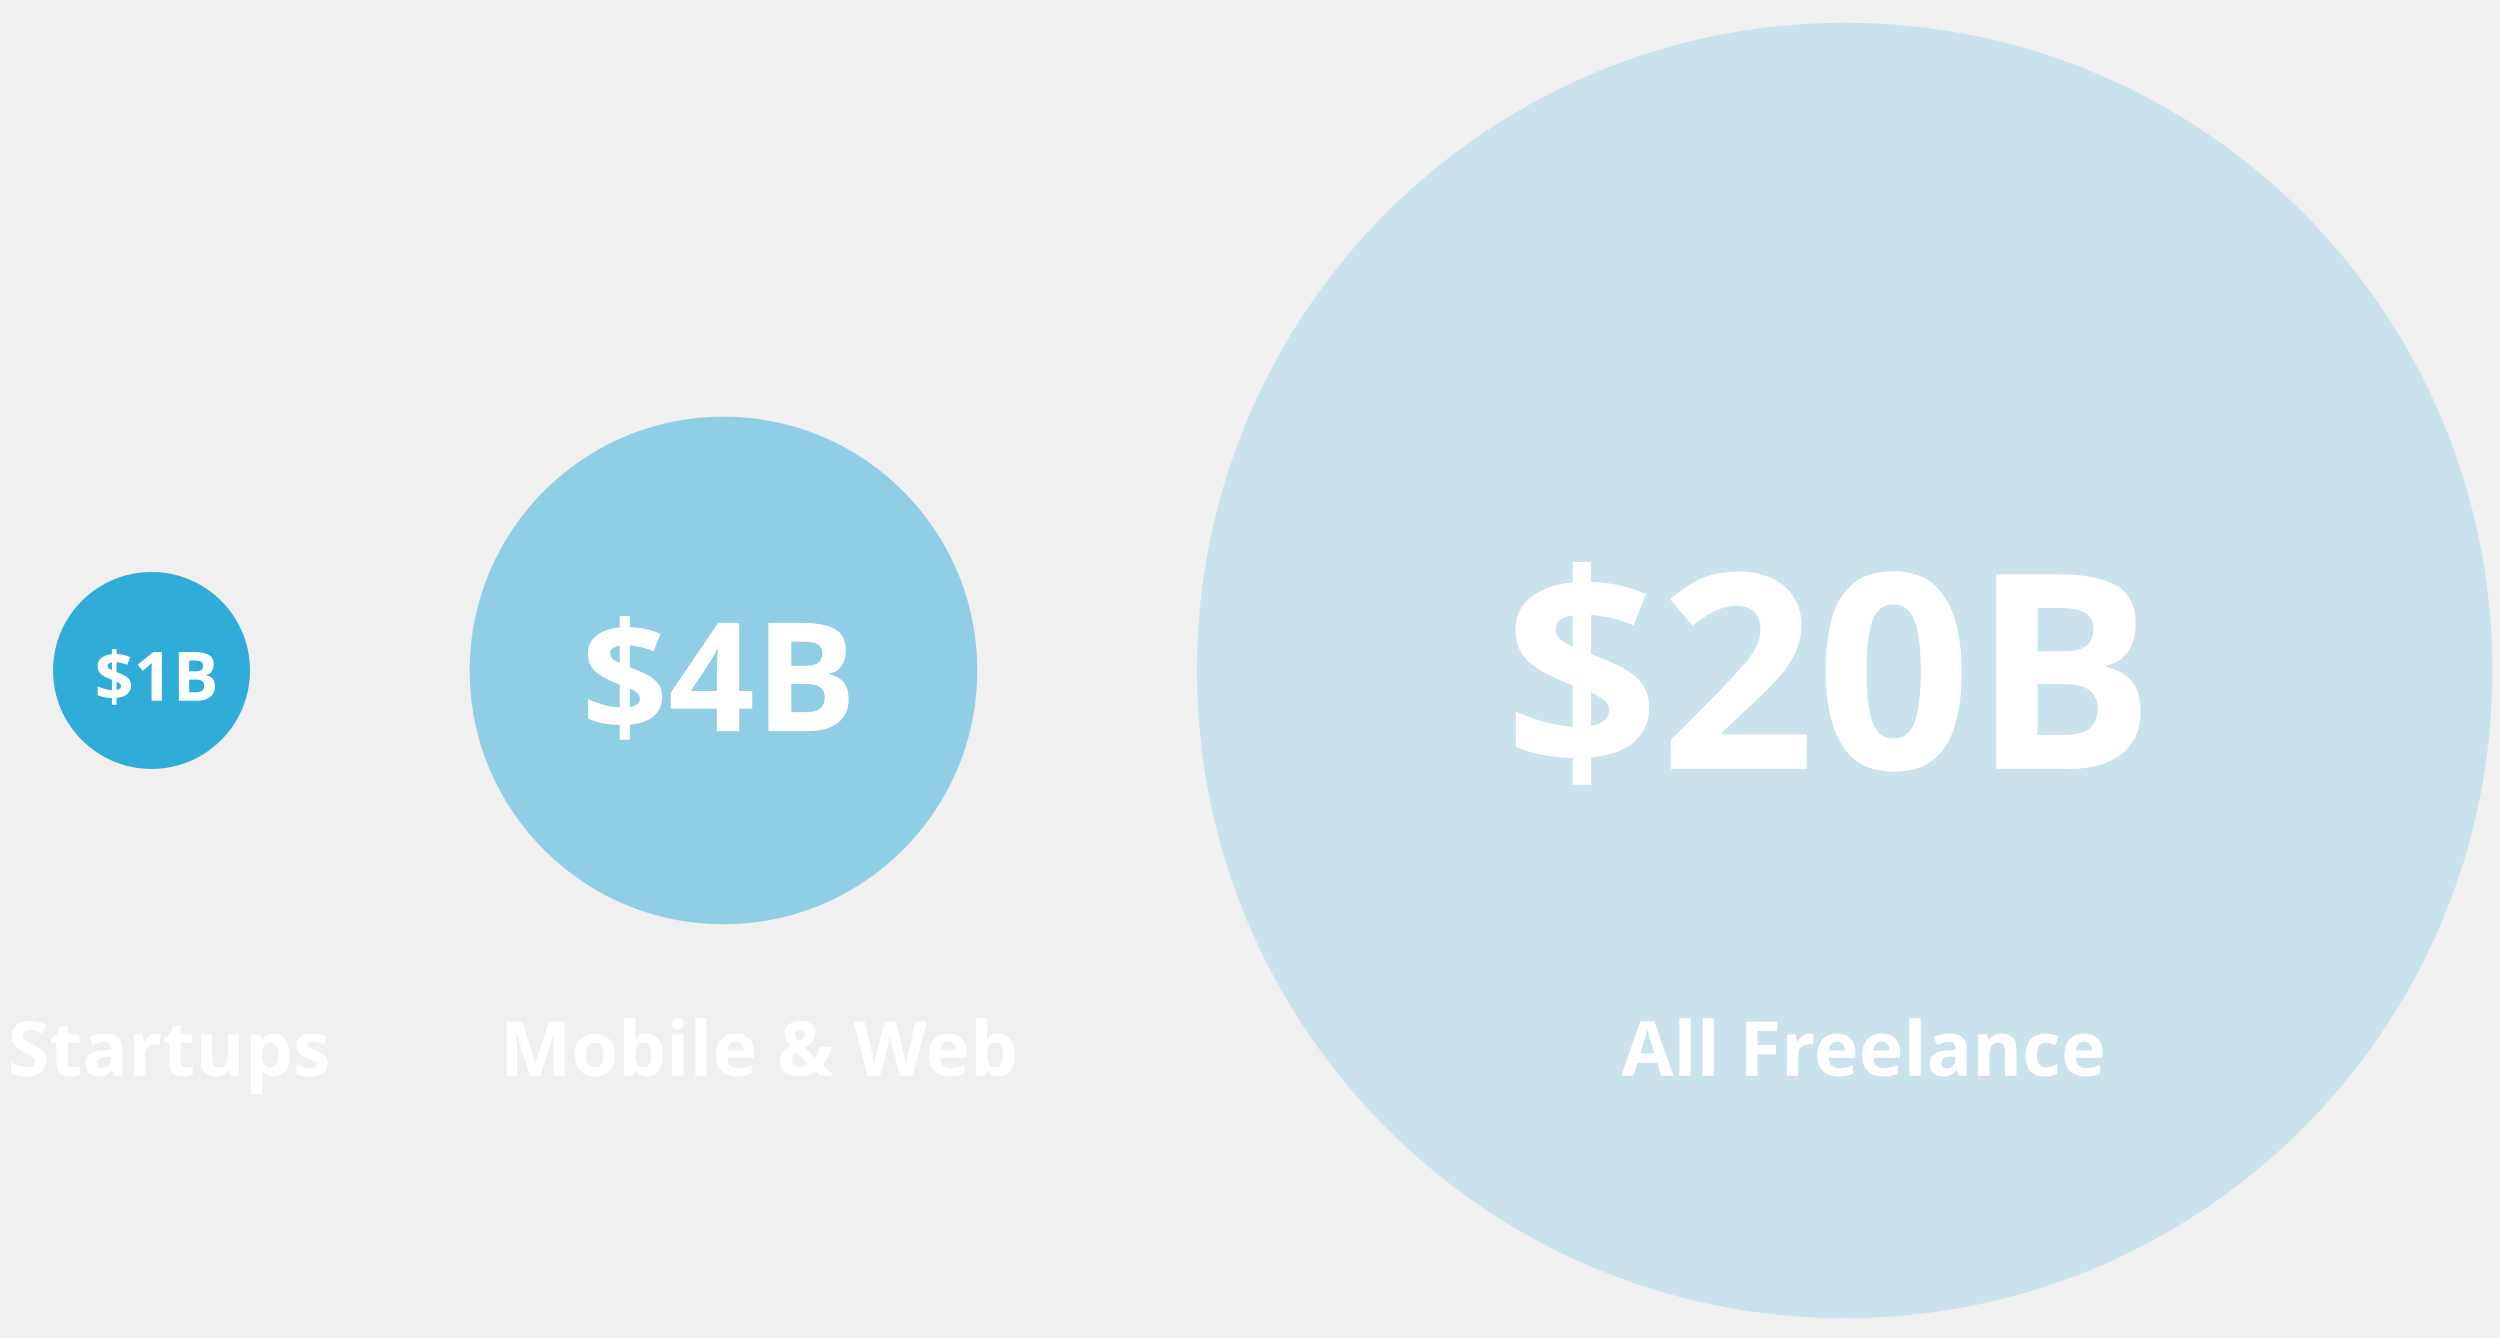
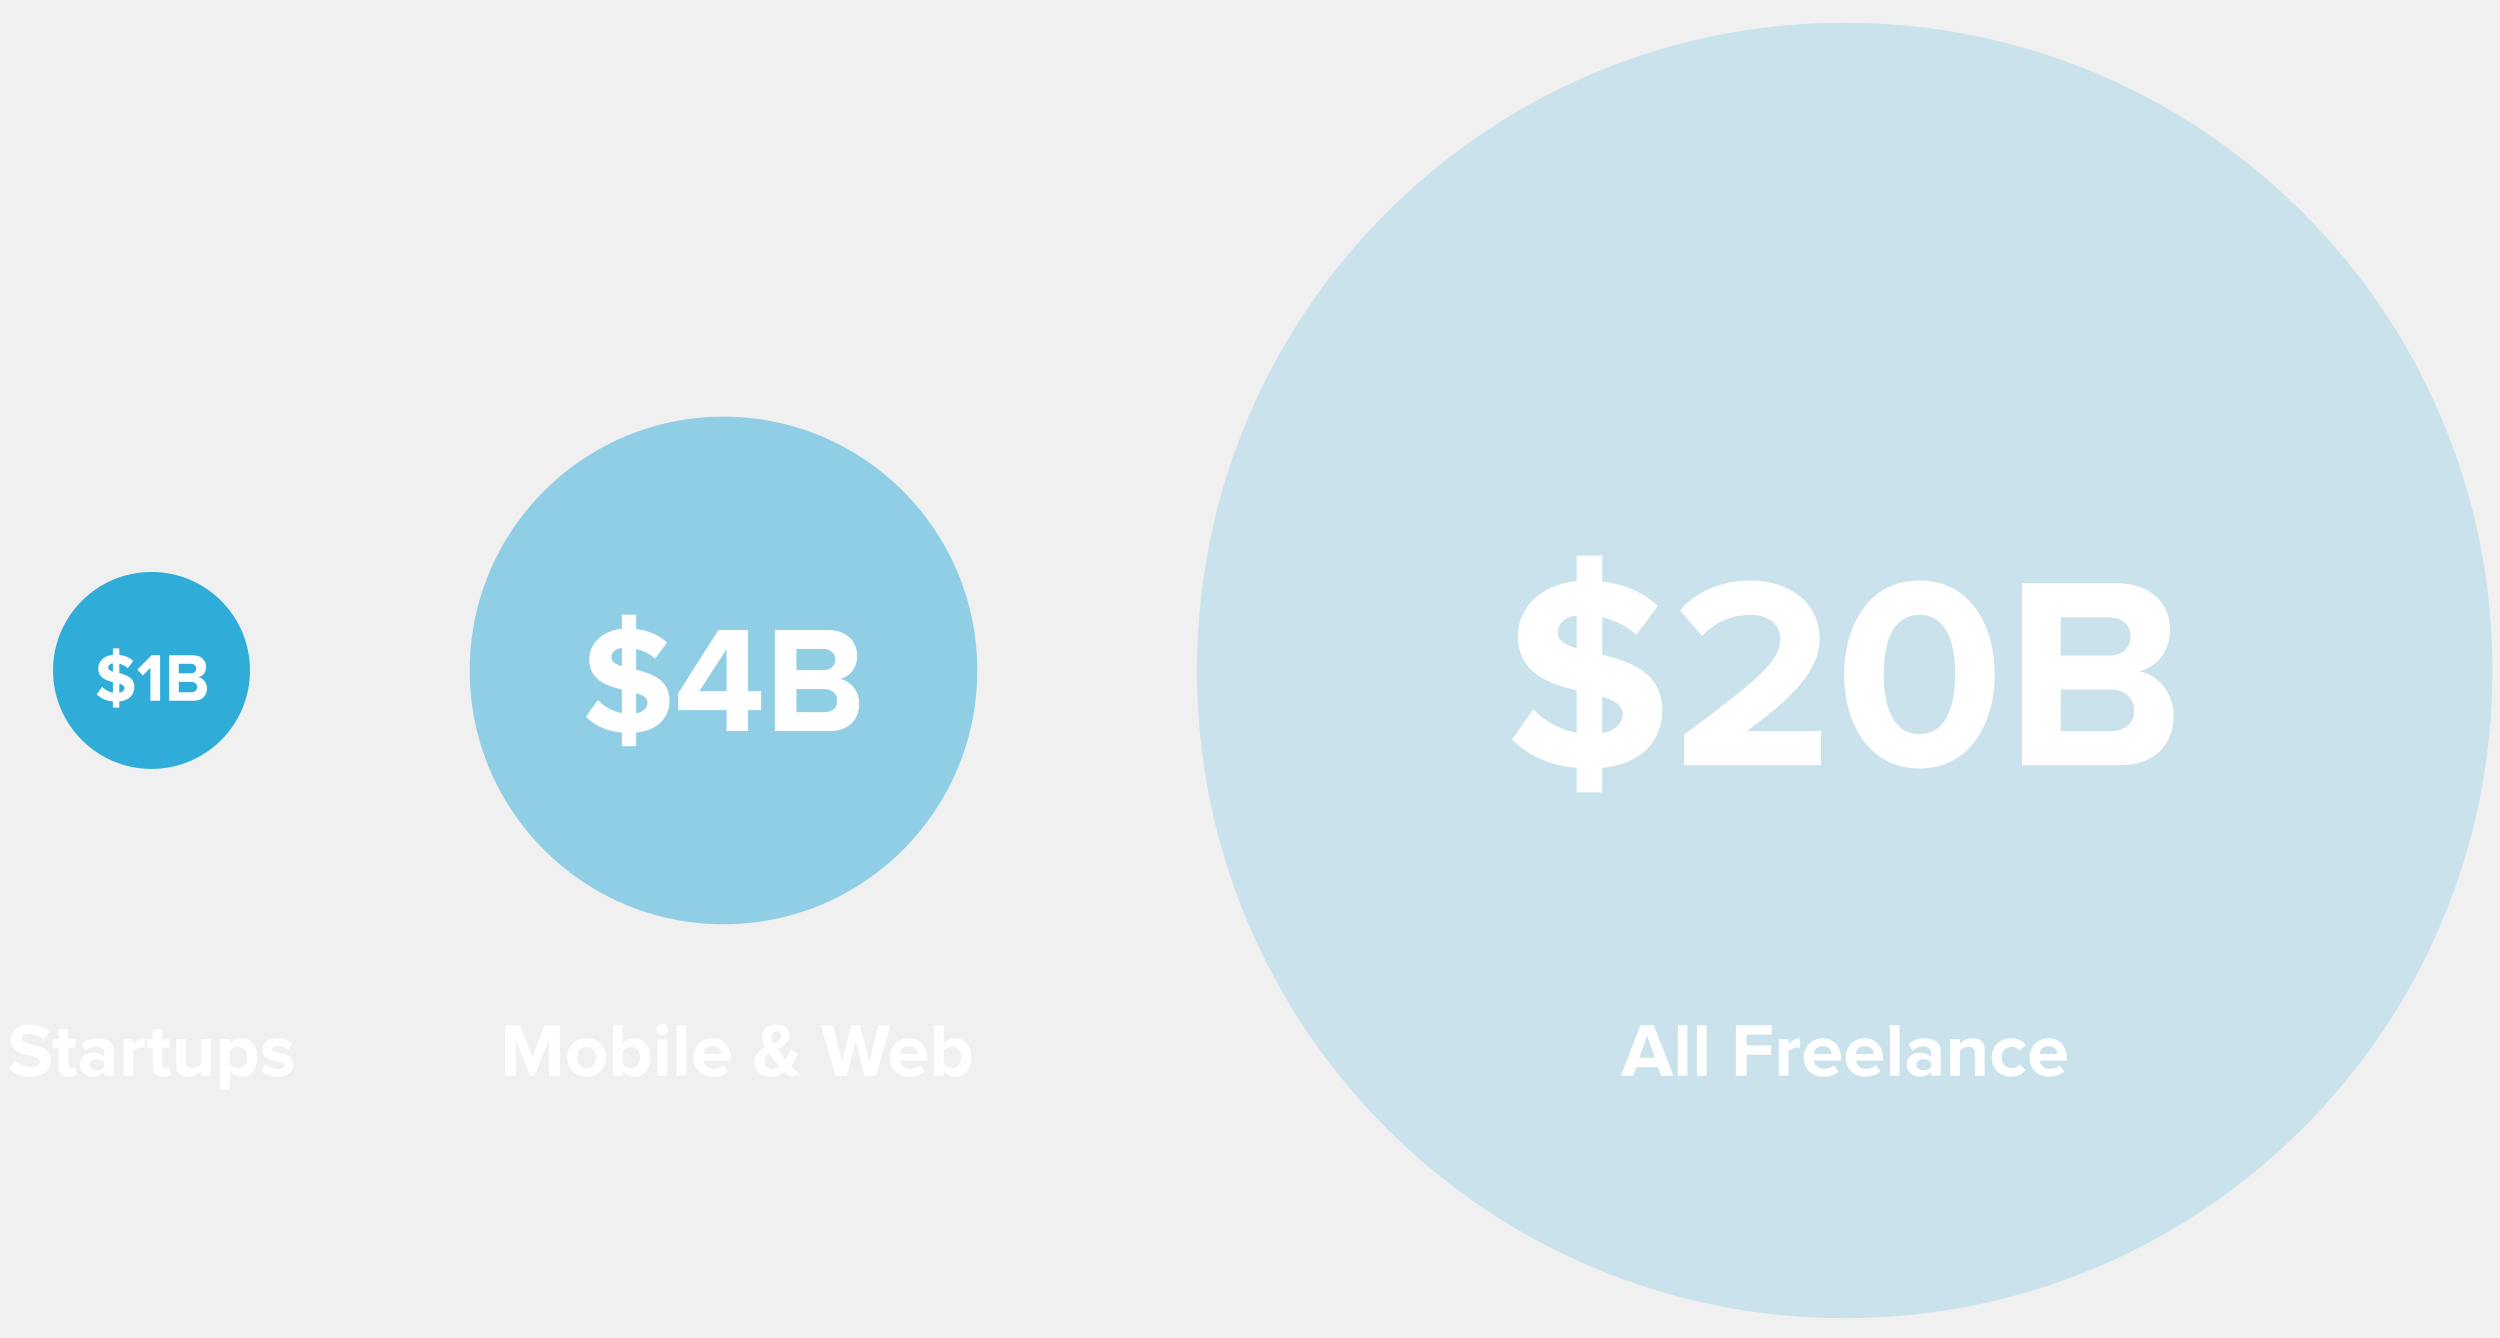
<svg xmlns="http://www.w3.org/2000/svg" width="660px" height="353px" viewBox="0 0 660 353" version="1.1">
  <description>Created with Sketch (http://www.bohemiancoding.com/sketch)</description>
  <defs />
  <g id="Page 1" stroke="none" stroke-width="1" fill="none" fill-rule="evenodd">
    <g id="Graph 3" transform="translate(2, 6)">
      <path d="M38,197 C52.359,197 64,185.359 64,171 C64,156.641 52.359,145 38,145 C23.641,145 12,156.641 12,171 C12,185.359 23.641,197 38,197 Z M38,197" id="Oval 1" fill="#2FADD8" />
      <path d="M189,238 C226.003,238 256,208.003 256,171 C256,133.997 226.003,104 189,104 C151.997,104 122,133.997 122,171 C122,208.003 151.997,238 189,238 Z M189,238" id="Oval 1 copy" fill-opacity="0.5" fill="#2FADD8" />
      <path d="M485,342 C579.441,342 656,265.441 656,171 C656,76.559 579.441,0 485,0 C390.559,0 314,76.559 314,171 C314,265.441 390.559,342 485,342 Z M485,342" id="Oval 1 copy 2" fill-opacity="0.2" fill="#2FADD8" />
-       <text id="$1B" fill="#FFFFFF" font-family="Proxima Nova" font-size="18" font-weight="bold" x="23" y="179">
-         <tspan>$1B</tspan>
-       </text>
-       <text id="Startups" fill="#FFFFFF" font-family="Proxima Nova" font-size="20" font-weight="bold" x="0" y="278">
-         <tspan>Startups</tspan>
-       </text>
-       <text id="Mobile &amp; Web" fill="#FFFFFF" font-family="Proxima Nova" font-size="20" font-weight="bold" x="130" y="278">
-         <tspan>Mobile &amp; Web</tspan>
-       </text>
-       <text id="All Freelance" fill="#FFFFFF" font-family="Proxima Nova" font-size="20" font-weight="bold" x="426" y="278">
-         <tspan>All Freelance</tspan>
-       </text>
-       <text id="$4B" fill="#FFFFFF" font-family="Proxima Nova" font-size="40" font-weight="bold" x="151.5" y="187">
-         <tspan>$4B</tspan>
-       </text>
-       <text id="$20B" fill="#FFFFFF" font-family="Proxima Nova" font-size="72" font-weight="bold" x="395" y="197">
-         <tspan>$20B</tspan>
-       </text>
+       <path d="M414.224,196.72 C406.664,196.072 401.12,193.192 397.16,189.232 L402.776,181.24 C405.44,184.048 409.4,186.568 414.224,187.432 L414.224,176.272 C406.808,174.472 398.744,171.664 398.744,161.872 C398.744,154.6 404.504,148.408 414.224,147.4 L414.224,140.704 L420.992,140.704 L420.992,147.544 C426.824,148.192 431.792,150.352 435.68,153.952 L429.992,161.584 C427.4,159.208 424.232,157.696 420.992,156.904 L420.992,166.84 C428.48,168.712 436.832,171.592 436.832,181.456 C436.832,189.448 431.576,195.64 420.992,196.72 L420.992,203.2 L414.224,203.2 Z M426.392,182.464 C426.392,180.088 424.16,178.936 420.992,177.928 L420.992,187.576 C424.664,186.856 426.392,184.768 426.392,182.464 Z M409.256,161.08 C409.256,163.168 411.272,164.248 414.224,165.184 L414.224,156.472 C411.056,156.904 409.256,158.632 409.256,161.08 Z M442.592,196 L442.592,187.936 C462.248,173.392 468.008,168.496 468.008,162.592 C468.008,158.344 464.192,156.328 460.232,156.328 C454.76,156.328 450.584,158.488 447.344,161.872 L441.512,155.104 C446.192,149.704 453.32,147.256 460.016,147.256 C470.312,147.256 478.376,153.016 478.376,162.592 C478.376,170.8 471.608,177.928 459.152,187 L478.736,187 L478.736,196 Z M504.728,196.864 C490.976,196.864 484.856,184.408 484.856,172.024 C484.856,159.64 490.976,147.256 504.728,147.256 C518.48,147.256 524.6,159.64 524.6,172.024 C524.6,184.408 518.48,196.864 504.728,196.864 Z M504.728,187.792 C511.568,187.792 514.16,180.88 514.16,172.024 C514.16,163.168 511.64,156.328 504.728,156.328 C497.888,156.328 495.296,163.168 495.296,172.024 C495.296,180.88 497.888,187.792 504.728,187.792 Z M531.8,196 L531.8,147.976 L557.072,147.976 C566.216,147.976 570.896,153.808 570.896,160.216 C570.896,166.192 567.152,170.296 562.616,171.232 C567.8,172.024 571.832,176.992 571.832,182.968 C571.832,190.24 567.08,196 557.864,196 Z M554.84,167.056 C558.296,167.056 560.456,165.112 560.456,162.016 C560.456,159.064 558.296,156.976 554.84,156.976 L542.024,156.976 L542.024,167.056 Z M555.272,187 C559.088,187 561.392,184.984 561.392,181.528 C561.392,178.504 559.232,176.056 555.272,176.056 L542.024,176.056 L542.024,187 Z M555.272,187" id="$20B" fill="#FFFFFF" />
+       <path d="M162.18,191 L162.18,187.4 C157.98,187.04 154.9,185.44 152.7,183.24 L155.82,178.8 C157.3,180.36 159.5,181.76 162.18,182.24 L162.18,176.04 C158.06,175.04 153.58,173.48 153.58,168.04 C153.58,164 156.78,160.56 162.18,160 L162.18,156.28 L165.94,156.28 L165.94,160.08 C169.18,160.44 171.94,161.64 174.1,163.64 L170.94,167.88 C169.5,166.56 167.74,165.72 165.94,165.28 L165.94,170.8 C170.1,171.84 174.74,173.44 174.74,178.92 C174.74,183.36 171.82,186.8 165.94,187.4 L165.94,191 Z M168.94,179.48 C168.94,178.16 167.7,177.52 165.94,176.96 L165.94,182.32 C167.98,181.92 168.94,180.76 168.94,179.48 Z M159.42,167.6 C159.42,168.76 160.54,169.36 162.18,169.88 L162.18,165.04 C160.42,165.28 159.42,166.24 159.42,167.6 Z M189.82,187 L189.82,181.48 L177.06,181.48 L177.06,177 L187.66,160.32 L195.5,160.32 L195.5,176.48 L198.94,176.48 L198.94,181.48 L195.5,181.48 L195.5,187 Z M189.82,176.48 L189.82,165.36 L182.62,176.48 Z M202.58,187 L202.58,160.32 L216.62,160.32 C221.7,160.32 224.3,163.56 224.3,167.12 C224.3,170.44 222.22,172.72 219.7,173.24 C222.58,173.68 224.82,176.44 224.82,179.76 C224.82,183.8 222.18,187 217.06,187 Z M215.38,170.92 C217.3,170.92 218.5,169.84 218.5,168.12 C218.5,166.48 217.3,165.32 215.38,165.32 L208.26,165.32 L208.26,170.92 Z M215.62,182 C217.74,182 219.02,180.88 219.02,178.96 C219.02,177.28 217.82,175.92 215.62,175.92 L208.26,175.92 L208.26,182 Z M215.62,182" id="$4B" fill="#FFFFFF" />
+       <path d="M27.806,180.8 L27.806,179.18 C25.916,179.018 24.53,178.298 23.54,177.308 L24.944,175.31 C25.61,176.012 26.6,176.642 27.806,176.858 L27.806,174.068 C25.952,173.618 23.936,172.916 23.936,170.468 C23.936,168.65 25.376,167.102 27.806,166.85 L27.806,165.176 L29.498,165.176 L29.498,166.886 C30.956,167.048 32.198,167.588 33.17,168.488 L31.748,170.396 C31.1,169.802 30.308,169.424 29.498,169.226 L29.498,171.71 C31.37,172.178 33.458,172.898 33.458,175.364 C33.458,177.362 32.144,178.91 29.498,179.18 L29.498,180.8 Z M30.848,175.616 C30.848,175.022 30.29,174.734 29.498,174.482 L29.498,176.894 C30.416,176.714 30.848,176.192 30.848,175.616 Z M26.564,170.27 C26.564,170.792 27.068,171.062 27.806,171.296 L27.806,169.118 C27.014,169.226 26.564,169.658 26.564,170.27 Z M37.706,179 L37.706,170.288 L35.708,172.322 L34.25,170.792 L38.03,166.994 L40.262,166.994 L40.262,179 Z M42.638,179 L42.638,166.994 L48.956,166.994 C51.242,166.994 52.412,168.452 52.412,170.054 C52.412,171.548 51.476,172.574 50.342,172.808 C51.638,173.006 52.646,174.248 52.646,175.742 C52.646,177.56 51.458,179 49.154,179 Z M48.398,171.764 C49.262,171.764 49.802,171.278 49.802,170.504 C49.802,169.766 49.262,169.244 48.398,169.244 L45.194,169.244 L45.194,171.764 Z M48.506,176.75 C49.46,176.75 50.036,176.246 50.036,175.382 C50.036,174.626 49.496,174.014 48.506,174.014 L45.194,174.014 L45.194,176.75 Z M48.506,176.75" id="$1B" fill="#FFFFFF" />
+       <path d="M25.54,278 L25.54,276.98 C24.88,277.78 23.74,278.24 22.48,278.24 C20.94,278.24 19.14,277.2 19.14,275.04 C19.14,272.76 20.94,271.92 22.48,271.92 C23.78,271.92 24.9,272.34 25.54,273.1 L25.54,271.88 C25.54,270.9 24.7,270.26 23.42,270.26 C22.4,270.26 21.44,270.66 20.64,271.4 L19.64,269.62 C20.82,268.56 22.34,268.1 23.86,268.1 C26.08,268.1 28.1,268.98 28.1,271.76 L28.1,278 Z M16.22,278.24 C14.44,278.24 13.5,277.32 13.5,275.58 L13.5,270.56 L11.9,270.56 L11.9,268.34 L13.5,268.34 L13.5,265.7 L16.04,265.7 L16.04,268.34 L18,268.34 L18,270.56 L16.04,270.56 L16.04,274.9 C16.04,275.52 16.36,275.98 16.92,275.98 C17.3,275.98 17.66,275.84 17.8,275.68 L18.34,277.62 C17.96,277.96 17.28,278.24 16.22,278.24 Z M23.5,276.52 C24.32,276.52 25.12,276.24 25.54,275.68 L25.54,274.48 C25.12,273.92 24.32,273.62 23.5,273.62 C22.5,273.62 21.68,274.16 21.68,275.08 C21.68,276 22.5,276.52 23.5,276.52 Z M6.08,278.24 C3.5,278.24 1.66,277.38 0.4,276.12 L1.96,273.9 C2.9,274.88 4.36,275.72 6.2,275.72 C7.78,275.72 8.52,275.02 8.52,274.24 C8.52,271.92 0.84,273.54 0.84,268.52 C0.84,266.3 2.76,264.46 5.9,264.46 C8.02,264.46 9.78,265.1 11.1,266.32 L9.52,268.44 C8.44,267.44 7,266.98 5.64,266.98 C4.44,266.98 3.76,267.5 3.76,268.3 C3.76,270.4 11.42,268.98 11.42,273.96 C11.42,276.4 9.66,278.24 6.08,278.24 Z M30.6,278 L30.6,268.34 L33.14,268.34 L33.14,269.64 C33.84,268.8 35.02,268.1 36.22,268.1 L36.22,270.58 C36.04,270.54 35.82,270.52 35.52,270.52 C34.68,270.52 33.56,271 33.14,271.62 L33.14,278 Z M41.04,278.24 C39.26,278.24 38.32,277.32 38.32,275.58 L38.32,270.56 L36.72,270.56 L36.72,268.34 L38.32,268.34 L38.32,265.7 L40.86,265.7 L40.86,268.34 L42.82,268.34 L42.82,270.56 L40.86,270.56 L40.86,274.9 C40.86,275.52 41.18,275.98 41.74,275.98 C42.12,275.98 42.48,275.84 42.62,275.68 L43.16,277.62 C42.78,277.96 42.1,278.24 41.04,278.24 Z M51.08,278 L51.08,276.78 C50.42,277.5 49.26,278.24 47.68,278.24 C45.56,278.24 44.56,277.08 44.56,275.2 L44.56,268.34 L47.1,268.34 L47.1,274.2 C47.1,275.54 47.8,275.98 48.88,275.98 C49.86,275.98 50.64,275.44 51.08,274.88 L51.08,268.34 L53.62,268.34 L53.62,278 Z M61.66,278.24 C60.52,278.24 59.48,277.76 58.68,276.76 L58.68,281.68 L56.14,281.68 L56.14,268.34 L58.68,268.34 L58.68,269.56 C59.42,268.62 60.48,268.1 61.66,268.1 C64.14,268.1 65.94,269.94 65.94,273.16 C65.94,276.38 64.14,278.24 61.66,278.24 Z M60.86,275.98 C62.32,275.98 63.32,274.84 63.32,273.16 C63.32,271.5 62.32,270.36 60.86,270.36 C60.04,270.36 59.12,270.82 58.68,271.46 L58.68,274.86 C59.1,275.48 60.04,275.98 60.86,275.98 Z M71.28,278.24 C69.6,278.24 67.98,277.68 66.96,276.74 L68.06,274.9 C68.78,275.58 70.2,276.24 71.4,276.24 C72.5,276.24 73.02,275.82 73.02,275.22 C73.02,273.64 67.3,274.94 67.3,271.14 C67.3,269.52 68.7,268.1 71.26,268.1 C72.88,268.1 74.18,268.66 75.14,269.42 L74.12,271.22 C73.54,270.62 72.44,270.1 71.26,270.1 C70.34,270.1 69.74,270.5 69.74,271.04 C69.74,272.46 75.48,271.26 75.48,275.16 C75.48,276.94 73.96,278.24 71.28,278.24 Z M71.28,278.24" id="Startups" fill="#FFFFFF" />
+       <path d="M142.92,278 L142.92,268.38 L139.16,278 L137.92,278 L134.16,268.38 L134.16,278 L131.32,278 L131.32,264.66 L135.3,264.66 L138.54,273 L141.78,264.66 L145.78,264.66 L145.78,278 Z M152.84,278.24 C149.66,278.24 147.74,275.9 147.74,273.16 C147.74,270.42 149.66,268.1 152.84,268.1 C156.04,268.1 157.96,270.42 157.96,273.16 C157.96,275.9 156.04,278.24 152.84,278.24 Z M152.84,275.98 C154.44,275.98 155.32,274.68 155.32,273.16 C155.32,271.66 154.44,270.36 152.84,270.36 C151.26,270.36 150.38,271.66 150.38,273.16 C150.38,274.68 151.26,275.98 152.84,275.98 Z M162.4,274.9 C162.84,275.52 163.76,275.98 164.6,275.98 C166.06,275.98 167.04,274.84 167.04,273.16 C167.04,271.5 166.06,270.36 164.6,270.36 C163.76,270.36 162.84,270.84 162.4,271.48 Z M159.86,278 L159.86,264.66 L162.4,264.66 L162.4,269.58 C163.16,268.58 164.24,268.1 165.38,268.1 C167.84,268.1 169.66,270.02 169.66,273.16 C169.66,276.4 167.82,278.24 165.38,278.24 C164.22,278.24 163.16,277.72 162.4,276.76 L162.4,278 Z M172.84,267.3 C172.02,267.3 171.34,266.62 171.34,265.78 C171.34,264.94 172.02,264.28 172.84,264.28 C173.68,264.28 174.36,264.94 174.36,265.78 C174.36,266.62 173.68,267.3 172.84,267.3 Z M171.58,278 L171.58,268.34 L174.12,268.34 L174.12,278 Z M176.64,278 L176.64,264.66 L179.18,264.66 L179.18,278 Z M186.24,278.24 C183.3,278.24 181.08,276.26 181.08,273.16 C181.08,270.36 183.16,268.1 186.08,268.1 C188.98,268.1 190.92,270.26 190.92,273.4 L190.92,274 L183.74,274 C183.92,275.18 184.88,276.16 186.52,276.16 C187.34,276.16 188.46,275.82 189.08,275.22 L190.22,276.9 C189.26,277.78 187.74,278.24 186.24,278.24 Z M188.48,272.24 C188.4,271.32 187.76,270.18 186.08,270.18 C184.5,270.18 183.82,271.28 183.72,272.24 Z M204.49,272.618 C204.807,273.013 205.123,273.393 205.44,273.76 C206,272.88 206.42,271.94 206.66,271.16 L208.68,272.1 C208.2,273.16 207.6,274.3 206.82,275.3 C207.62,276.18 208.48,277.06 209.4,278 L206.16,278 C205.88,277.74 205.54,277.4 205.16,277 C204.16,277.76 202.94,278.24 201.52,278.24 C199.08,278.24 197.12,276.96 197.12,274.38 C197.12,272.36 198.46,271.3 200,270.52 C199.46,269.54 199.12,268.56 199.12,267.66 C199.12,265.86 200.7,264.46 202.92,264.46 C204.8,264.46 206.42,265.48 206.42,267.28 C206.42,269.32 204.8,270.18 203.16,270.94 C203.56,271.48 203.96,271.98 204.49,272.618 Z M201.88,276.24 C202.56,276.24 203.22,275.98 203.8,275.56 C203.2,274.9 202.64,274.26 202.32,273.86 C201.88,273.32 201.4,272.72 200.98,272.1 C200.28,272.6 199.82,273.22 199.82,274.14 C199.82,275.44 200.78,276.24 201.88,276.24 Z M201.64,267.72 C201.64,268.26 201.86,268.88 202.22,269.52 C203.34,268.98 204.22,268.4 204.22,267.42 C204.22,266.72 203.7,266.3 203.04,266.3 C202.26,266.3 201.64,266.88 201.64,267.72 Z M226.24,278 L223.9,268.84 L221.58,278 L218.56,278 L214.74,264.66 L217.92,264.66 L220.26,274.3 L222.8,264.66 L225.02,264.66 L227.54,274.3 L229.88,264.66 L233.06,264.66 L229.26,278 Z M238.08,278.24 C235.14,278.24 232.92,276.26 232.92,273.16 C232.92,270.36 235,268.1 237.92,268.1 C240.82,268.1 242.76,270.26 242.76,273.4 L242.76,274 L235.58,274 C235.76,275.18 236.72,276.16 238.36,276.16 C239.18,276.16 240.3,275.82 240.92,275.22 L242.06,276.9 C241.1,277.78 239.58,278.24 238.08,278.24 Z M240.32,272.24 C240.24,271.32 239.6,270.18 237.92,270.18 C236.34,270.18 235.66,271.28 235.56,272.24 Z M247.14,274.9 C247.58,275.52 248.5,275.98 249.34,275.98 C250.8,275.98 251.78,274.84 251.78,273.16 C251.78,271.5 250.8,270.36 249.34,270.36 C248.5,270.36 247.58,270.84 247.14,271.48 Z M244.6,278 L244.6,264.66 L247.14,264.66 L247.14,269.58 C247.9,268.58 248.98,268.1 250.12,268.1 C252.58,268.1 254.4,270.02 254.4,273.16 C254.4,276.4 252.56,278.24 250.12,278.24 C248.96,278.24 247.9,277.72 247.14,276.76 L247.14,278 Z M244.6,278" id="Mobile &amp; Web" fill="#FFFFFF" />
+       <path d="M439.76,278 L436.54,278 L435.7,275.74 L429.98,275.74 L429.14,278 L425.92,278 L431.06,264.66 L434.62,264.66 Z M434.92,273.24 L432.84,267.5 L430.76,273.24 Z M440.94,278 L440.94,264.66 L443.48,264.66 L443.48,278 Z M446,278 L446,264.66 L448.54,264.66 L448.54,278 Z M456.26,278 L456.26,264.66 L465.7,264.66 L465.7,267.16 L459.1,267.16 L459.1,269.96 L465.56,269.96 L465.56,272.46 L459.1,272.46 L459.1,278 Z M467.62,278 L467.62,268.34 L470.16,268.34 L470.16,269.64 C470.86,268.8 472.04,268.1 473.24,268.1 L473.24,270.58 C473.06,270.54 472.84,270.52 472.54,270.52 C471.7,270.52 470.58,271 470.16,271.62 L470.16,278 Z M479.36,278.24 C476.42,278.24 474.2,276.26 474.2,273.16 C474.2,270.36 476.28,268.1 479.2,268.1 C482.1,268.1 484.04,270.26 484.04,273.4 L484.04,274 L476.86,274 C477.04,275.18 478,276.16 479.64,276.16 C480.46,276.16 481.58,275.82 482.2,275.22 L483.34,276.9 C482.38,277.78 480.86,278.24 479.36,278.24 Z M481.6,272.24 C481.52,271.32 480.88,270.18 479.2,270.18 C477.62,270.18 476.94,271.28 476.84,272.24 Z M490.42,278.24 C487.48,278.24 485.26,276.26 485.26,273.16 C485.26,270.36 487.34,268.1 490.26,268.1 C493.16,268.1 495.1,270.26 495.1,273.4 L495.1,274 L487.92,274 C488.1,275.18 489.06,276.16 490.7,276.16 C491.52,276.16 492.64,275.82 493.26,275.22 L494.4,276.9 C493.44,277.78 491.92,278.24 490.42,278.24 Z M492.66,272.24 C492.58,271.32 491.94,270.18 490.26,270.18 C488.68,270.18 488,271.28 487.9,272.24 Z M496.94,278 L496.94,264.66 L499.48,264.66 L499.48,278 Z M507.8,278 L507.8,276.98 C507.14,277.78 506,278.24 504.74,278.24 C503.2,278.24 501.4,277.2 501.4,275.04 C501.4,272.76 503.2,271.92 504.74,271.92 C506.04,271.92 507.16,272.34 507.8,273.1 L507.8,271.88 C507.8,270.9 506.96,270.26 505.68,270.26 C504.66,270.26 503.7,270.66 502.9,271.4 L501.9,269.62 C503.08,268.56 504.6,268.1 506.12,268.1 C508.34,268.1 510.36,268.98 510.36,271.76 L510.36,278 Z M505.76,276.52 C506.58,276.52 507.38,276.24 507.8,275.68 L507.8,274.48 C507.38,273.92 506.58,273.62 505.76,273.62 C504.76,273.62 503.94,274.16 503.94,275.08 C503.94,276 504.76,276.52 505.76,276.52 Z M519.38,278 L519.38,272.16 C519.38,270.82 518.68,270.36 517.6,270.36 C516.6,270.36 515.84,270.92 515.4,271.48 L515.4,278 L512.86,278 L512.86,268.34 L515.4,268.34 L515.4,269.58 C516.02,268.86 517.22,268.1 518.78,268.1 C520.92,268.1 521.94,269.3 521.94,271.18 L521.94,278 Z M528.94,278.24 C525.98,278.24 523.82,276.14 523.82,273.16 C523.82,270.2 525.98,268.1 528.94,268.1 C530.92,268.1 532.12,268.96 532.76,269.84 L531.1,271.4 C530.64,270.72 529.94,270.36 529.06,270.36 C527.52,270.36 526.44,271.48 526.44,273.16 C526.44,274.84 527.52,275.98 529.06,275.98 C529.94,275.98 530.64,275.58 531.1,274.92 L532.76,276.48 C532.12,277.36 530.92,278.24 528.94,278.24 Z M538.96,278.24 C536.02,278.24 533.8,276.26 533.8,273.16 C533.8,270.36 535.88,268.1 538.8,268.1 C541.7,268.1 543.64,270.26 543.64,273.4 L543.64,274 L536.46,274 C536.64,275.18 537.6,276.16 539.24,276.16 C540.06,276.16 541.18,275.82 541.8,275.22 L542.94,276.9 C541.98,277.78 540.46,278.24 538.96,278.24 Z M541.2,272.24 C541.12,271.32 540.48,270.18 538.8,270.18 C537.22,270.18 536.54,271.28 536.44,272.24 Z M541.2,272.24" id="All Freelance" fill="#FFFFFF" />
    </g>
  </g>
</svg>
